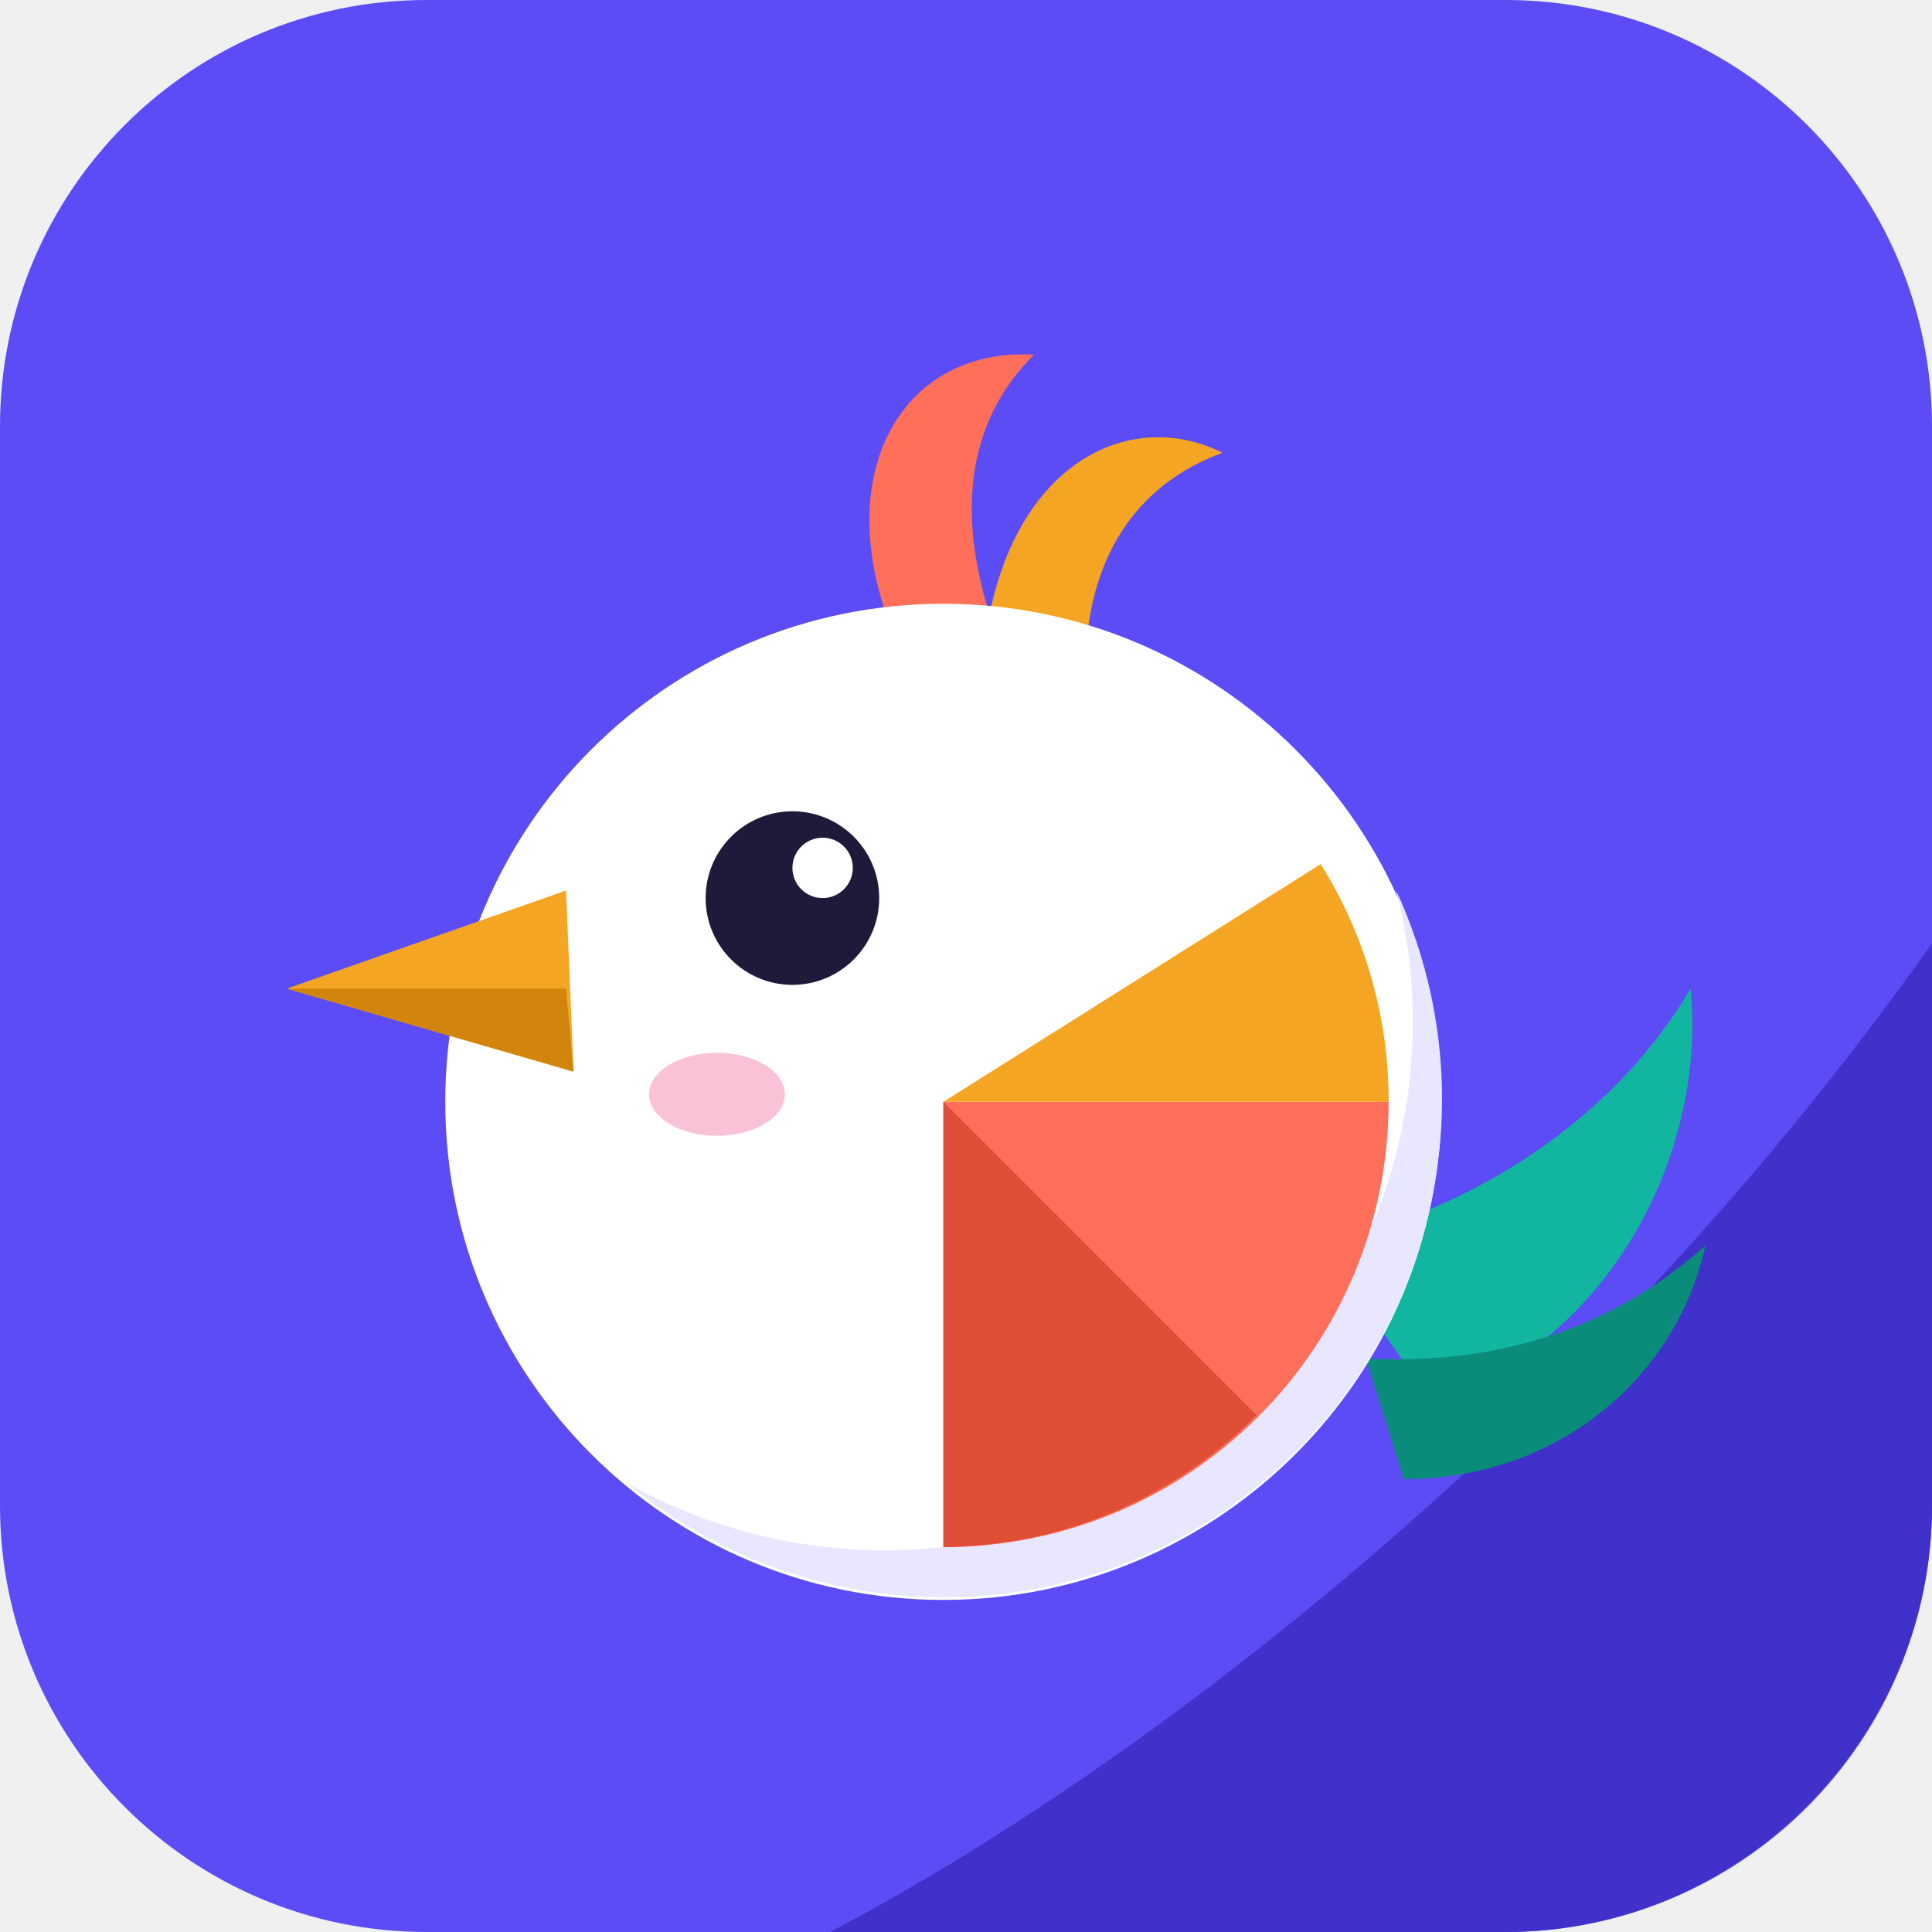
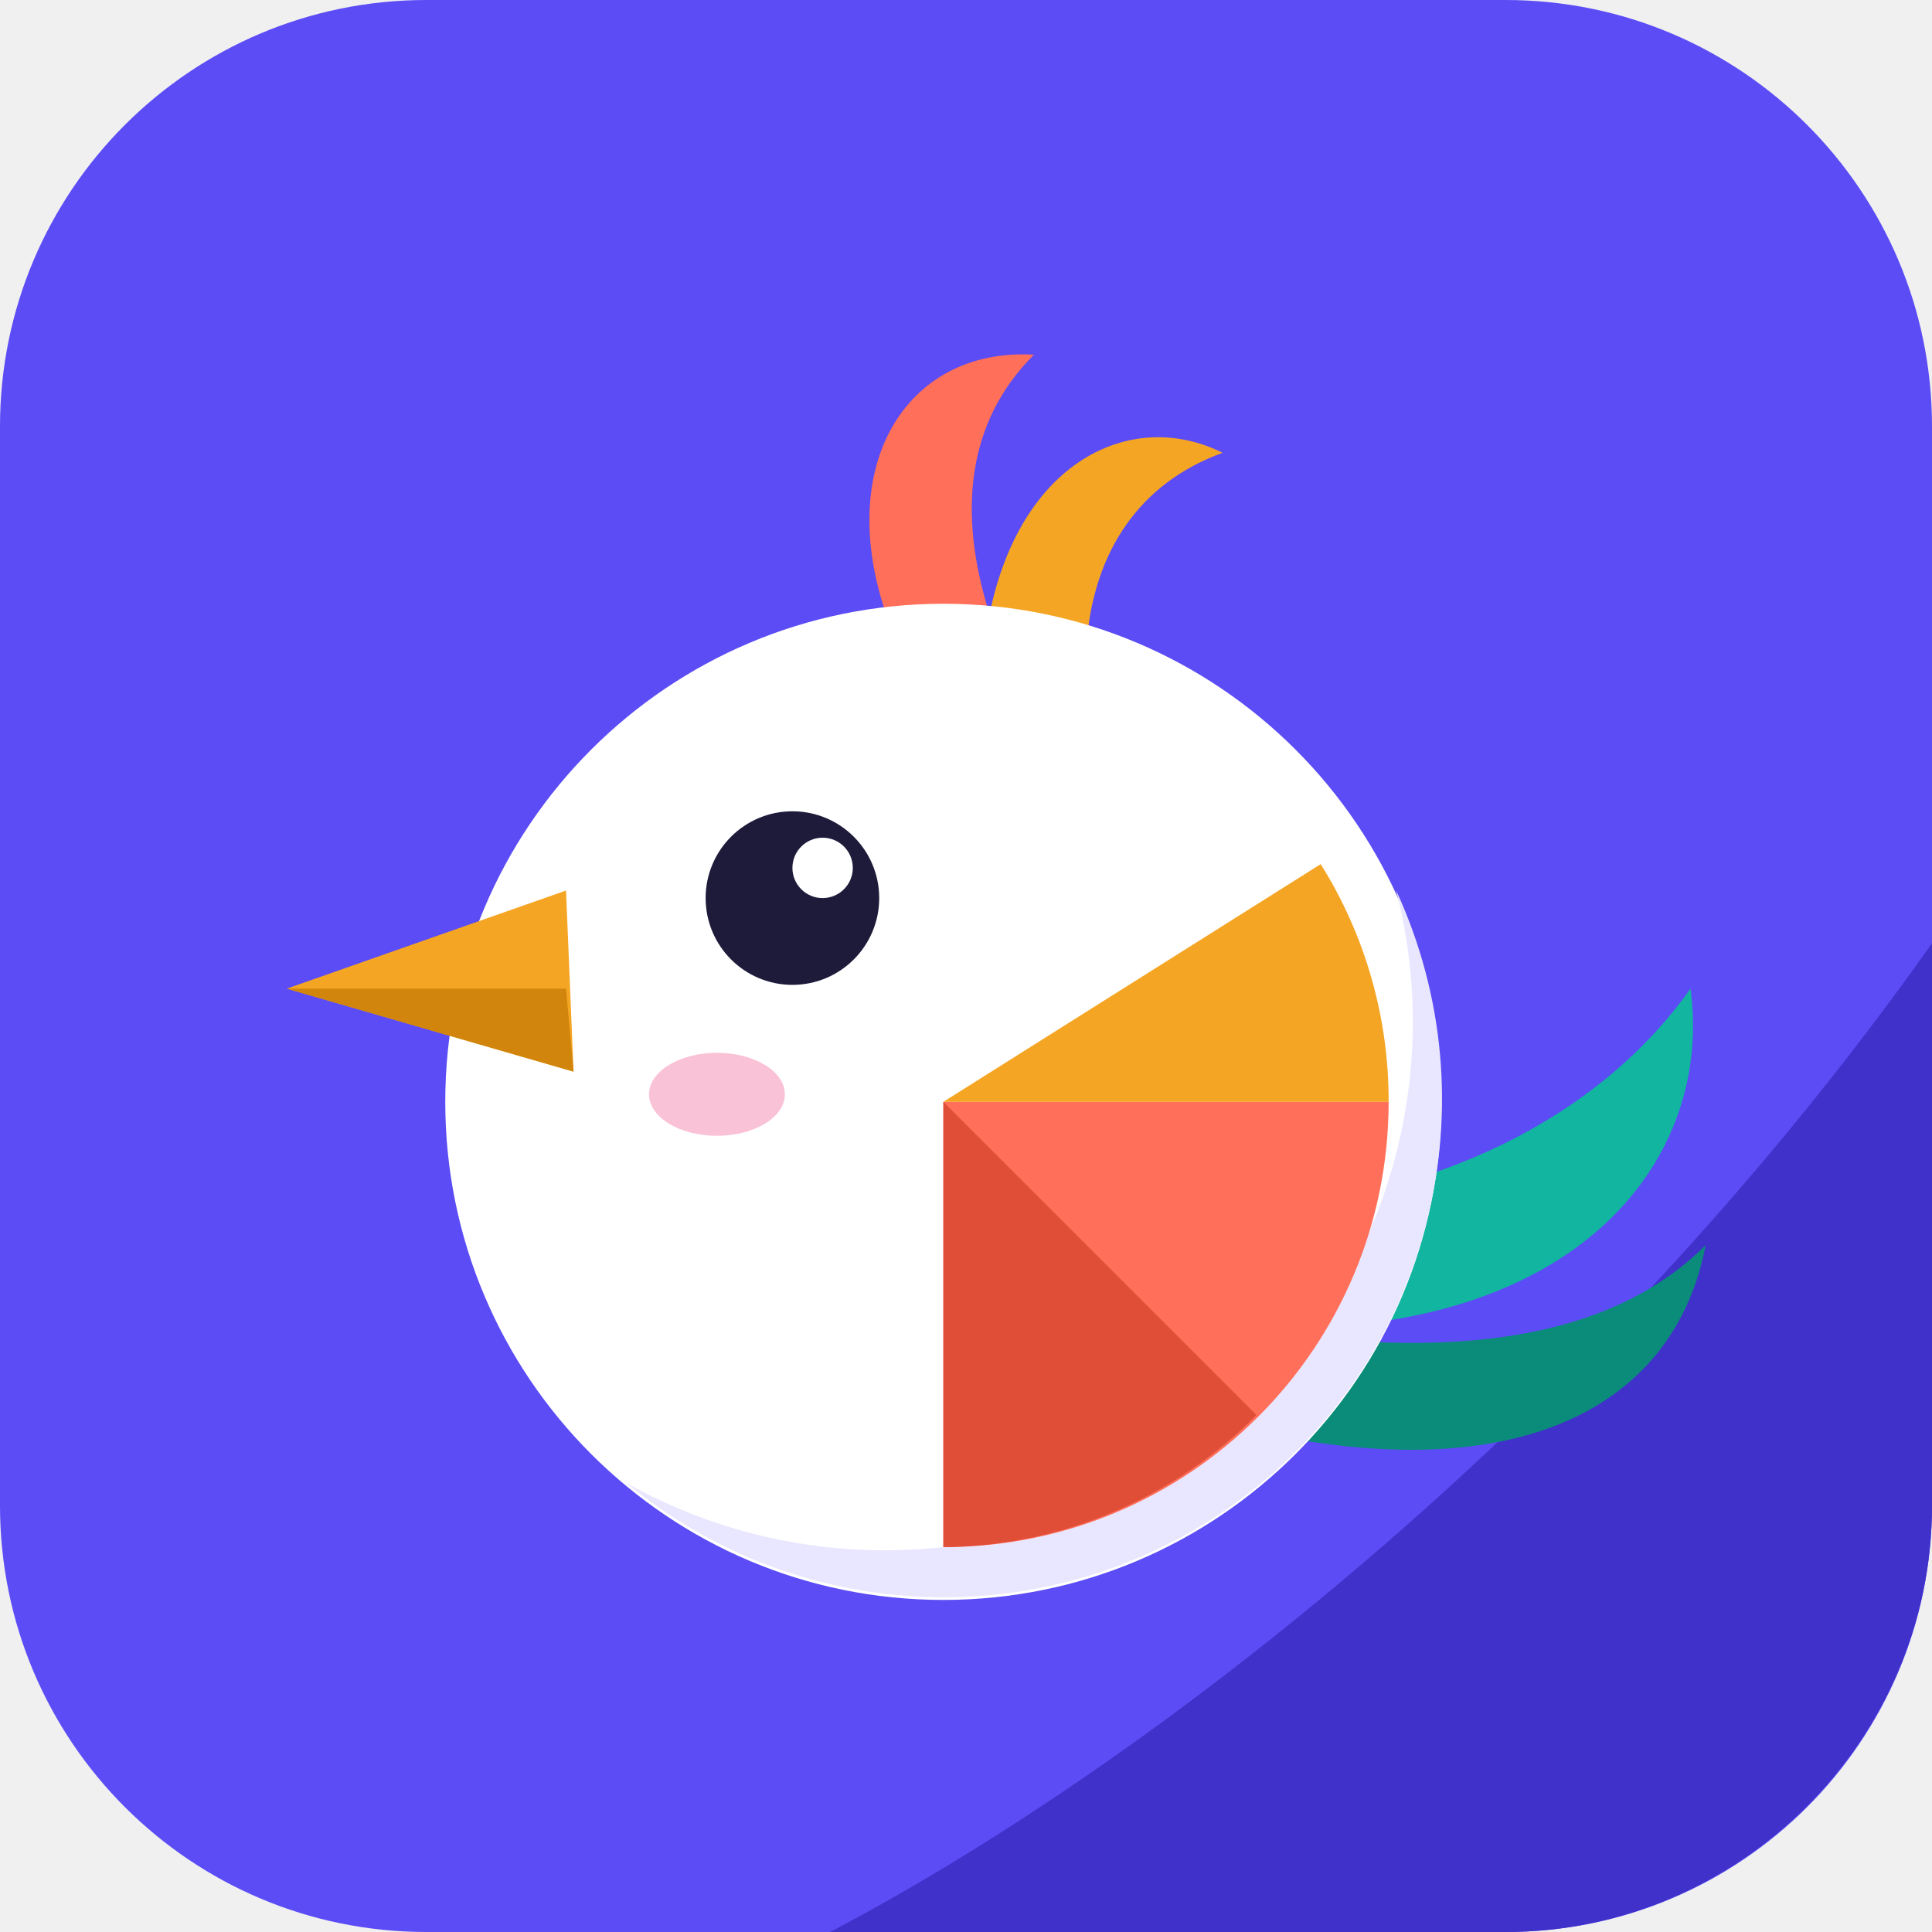
<svg xmlns="http://www.w3.org/2000/svg" viewBox="0 0 512 512">
  <rect width="512" height="512" rx="113" fill="#5B4CF5" />
  <path d="M512 250V399C512 461 461 512 399 512H220C300 470 420 380 512 250Z" fill="#3F31C9" />
-   <path d="M350 330C392 320 428 296 448 262C452 300 432 352 380 372Z" fill="#12B5A0" />
-   <path d="M362 360C400 362 430 350 452 330C444 366 412 392 372 392Z" fill="#0B8C7B" />
+   <path d="M330 320C380 318 424 296 448 262C454 306 420 352 340 352Z" fill="#12B5A0" />
+   <path d="M330 352C392 362 430 352 452 330C444 372 404 394 336 380Z" fill="#0B8C7B" />
  <path d="M236 166C220 124 240 92 274 94C256 112 254 136 262 162Z" fill="#FF6F59" />
  <path d="M262 164C270 122 300 108 324 120C302 128 290 146 288 170Z" fill="#F5A524" />
  <circle cx="250" cy="292" r="132" fill="#FFFFFF" />
  <path d="M370 236A132 132 0 0 1 166 393A140 140 0 0 0 370 236Z" fill="#E9E6FF" />
  <path d="M250 292L368 292A118 118 0 0 1 250 410Z" fill="#FF6F59" />
  <path d="M250 292L333 375A118 118 0 0 1 250 410Z" fill="#E14E38" />
  <path d="M250 292L350 229A118 118 0 0 1 368 292Z" fill="#F5A524" />
  <path d="M150 236L76 262 152 284Z" fill="#F5A524" />
  <path d="M76 262L152 284 150 262Z" fill="#D1850C" />
  <circle cx="210" cy="238" r="23" fill="#1E1B3A" />
  <circle cx="218" cy="230" r="8" fill="#FFFFFF" />
  <ellipse cx="190" cy="290" rx="18" ry="11" fill="#F0508A" opacity=".35" />
</svg>
